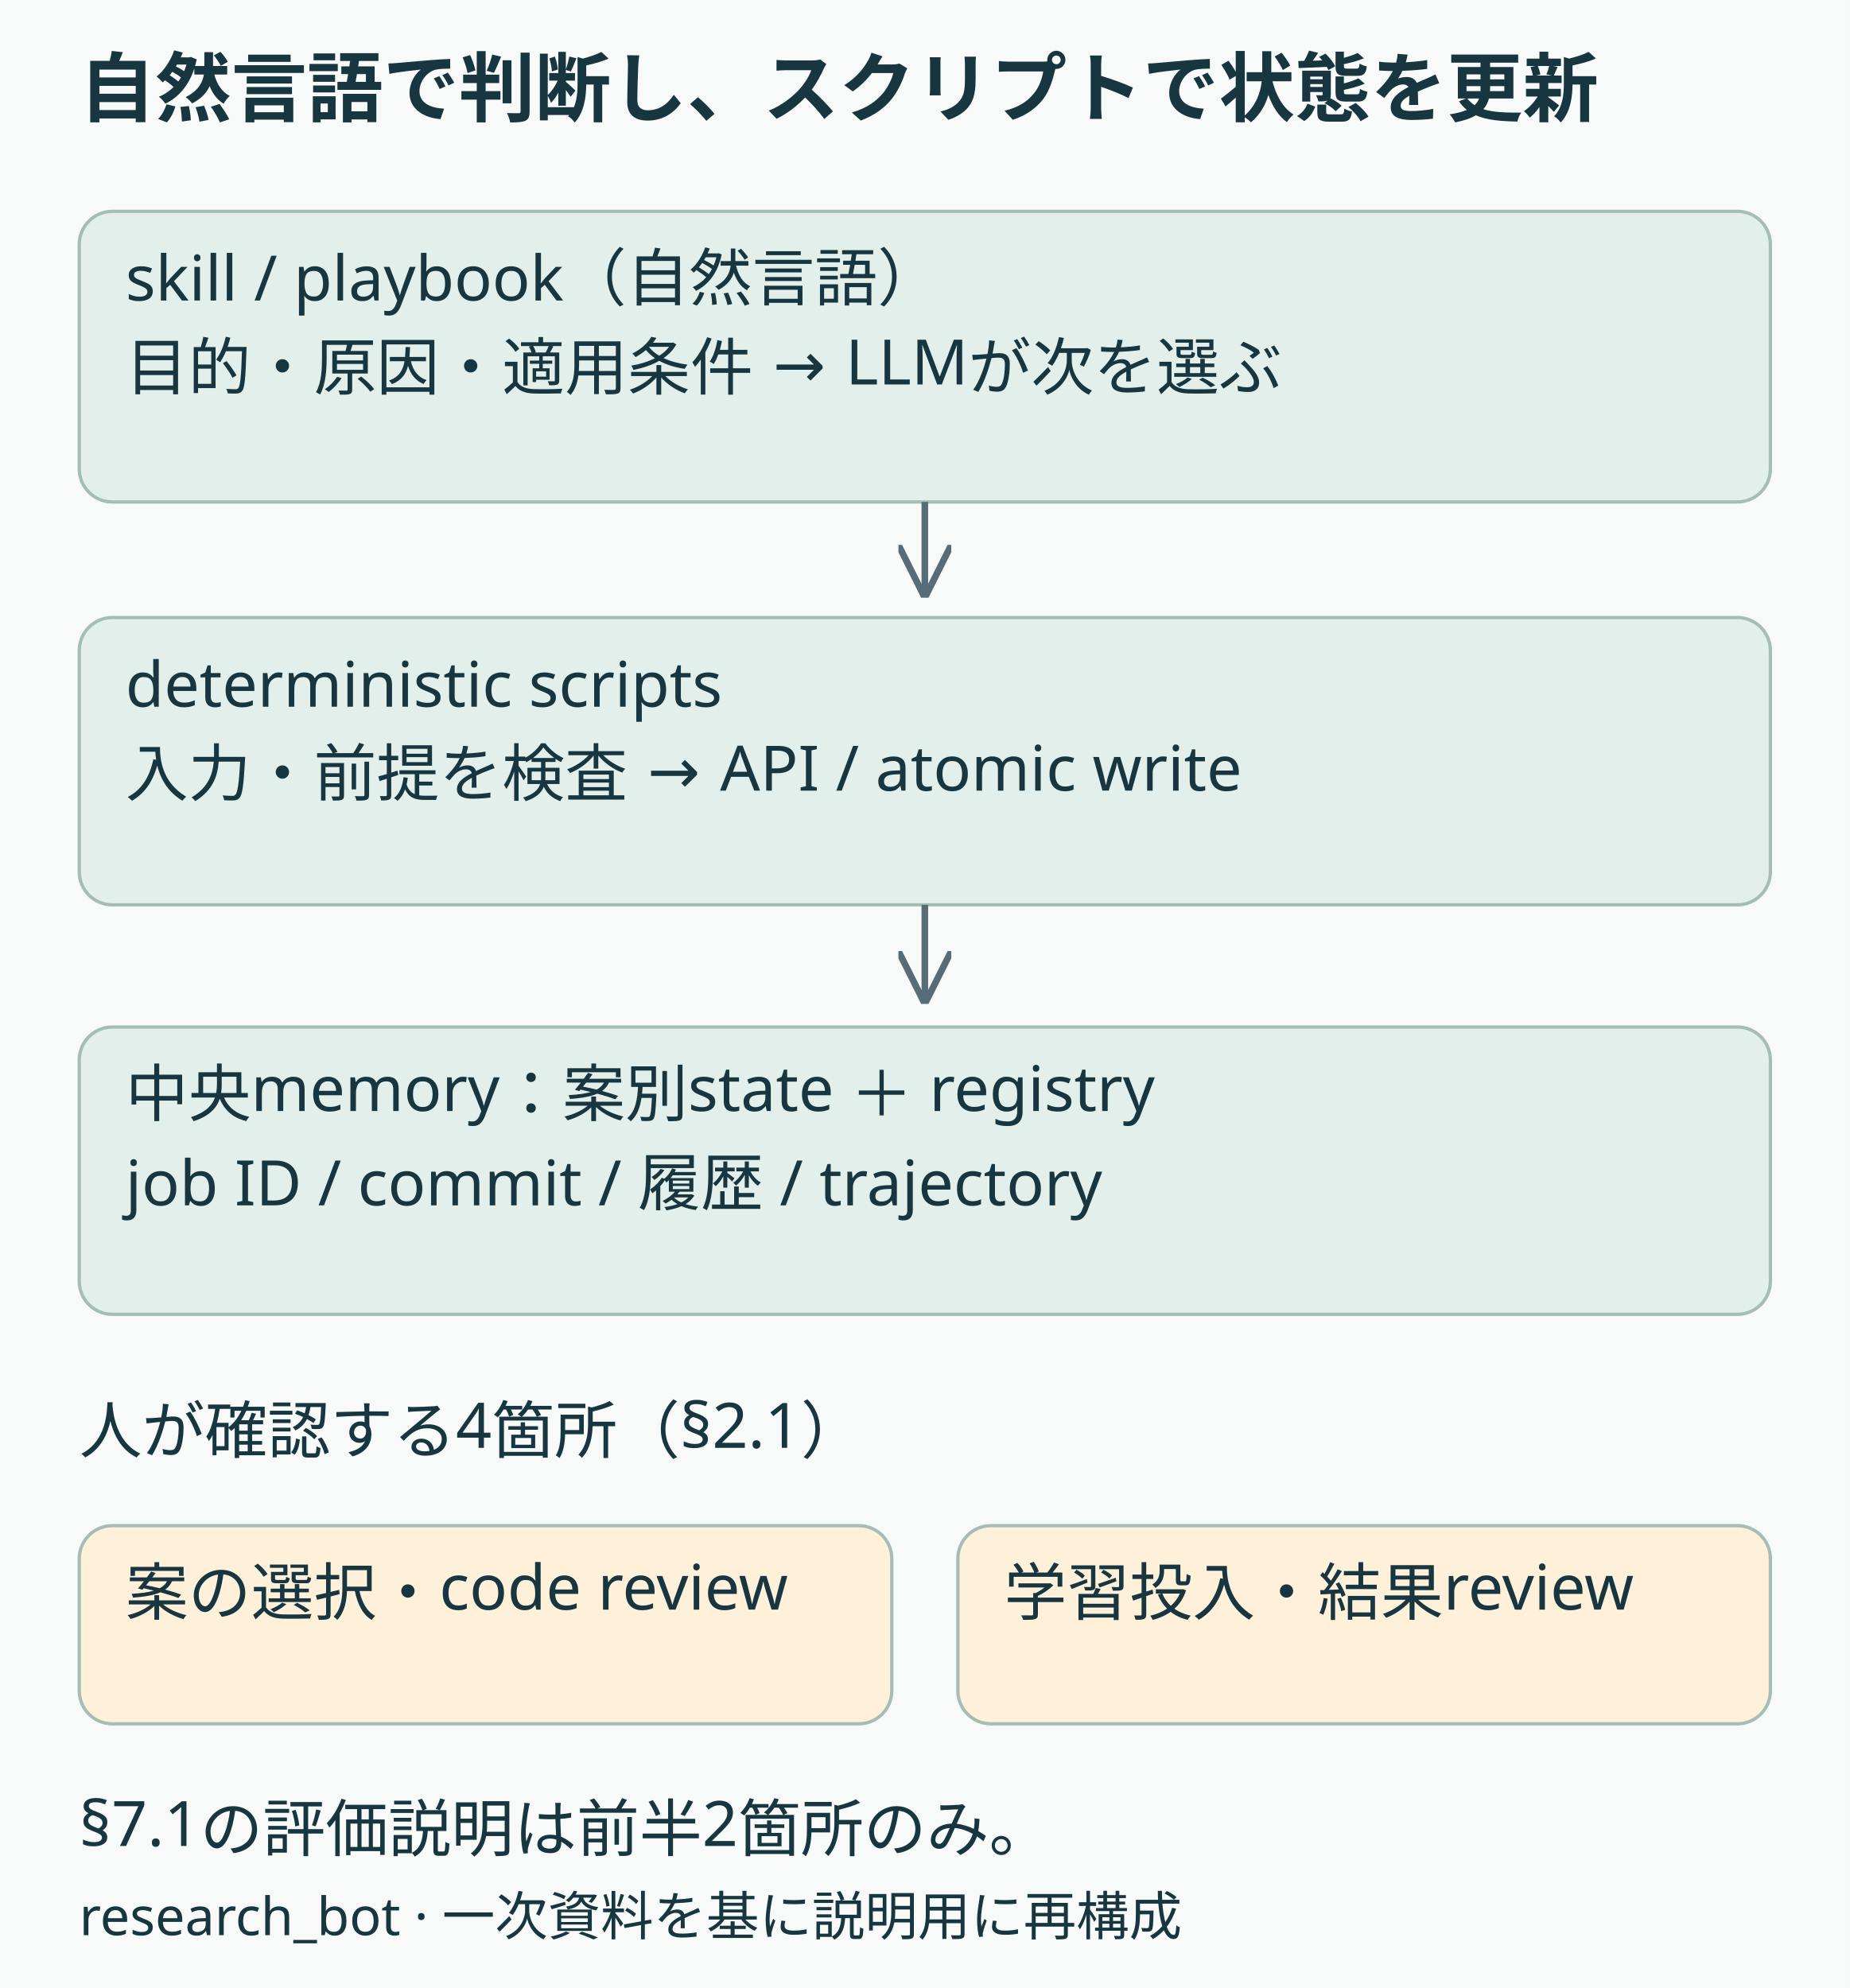
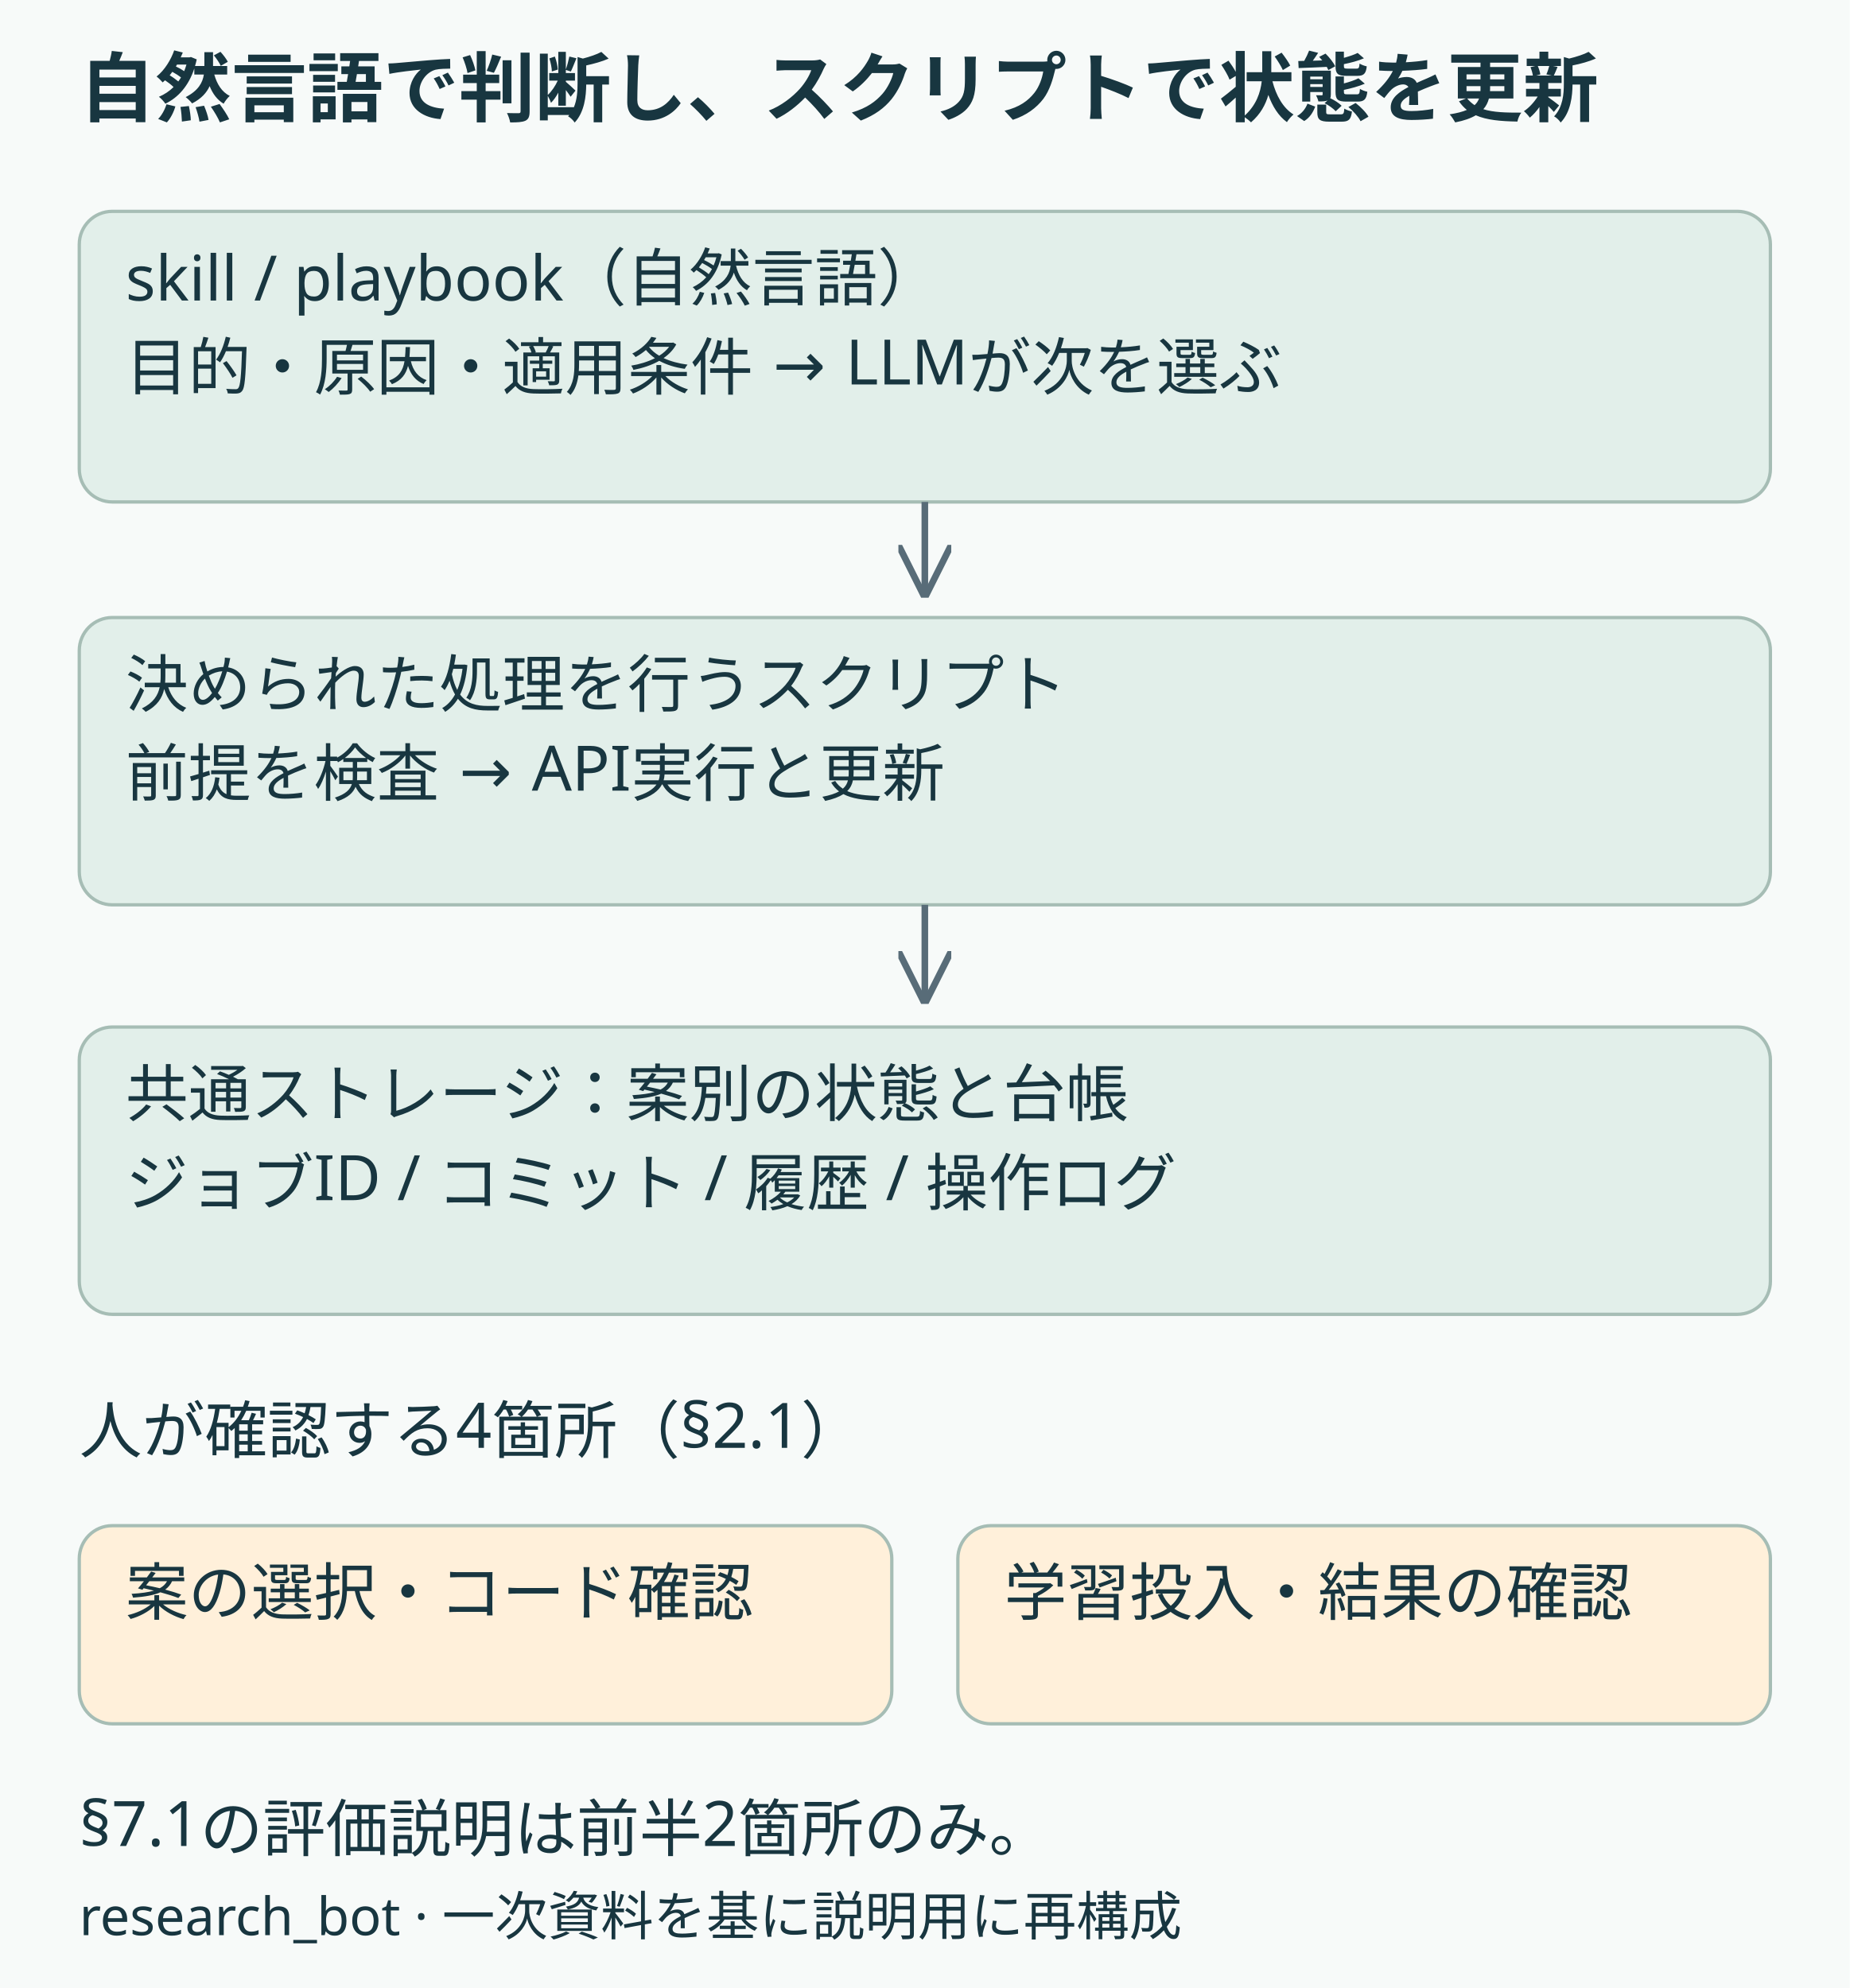
<svg xmlns="http://www.w3.org/2000/svg" viewBox="0 0 560 602" role="img" aria-labelledby="title">
  <defs>
    <marker id="arrow" markerWidth="8" markerHeight="8" refX="7" refY="4" orient="auto">
      <path d="M0 0L8 4L0 8" fill="none" stroke="#586c78" />
    </marker>
  </defs>
  <rect width="560" height="602" fill="#f7faf9" />
  <style>text{font-family:system-ui,sans-serif;fill:#183640;font-size:19px}.small{font-size:16px}.head{font-size:23px;font-weight:700}</style>
  <text x="24" y="35" class="head">自然言語で判断し、スクリプトで状態を更新</text>
  <rect x="24" y="64" width="512" height="88" rx="10" fill="#e2efea" stroke="#a6bdb5" />
  <text x="38" y="91" class="">skill / playbook（自然言語）</text>
  <text x="38" y="118" class="">目的・原因・適用条件 → LLMが次を選ぶ</text>
  <path d="M280 152 L280 179" fill="none" stroke="#586c78" stroke-width="2" marker-end="url(#arrow)" />
  <rect x="24" y="187" width="512" height="87" rx="10" fill="#e2efea" stroke="#a6bdb5" />
-   <text x="38" y="214" class="">deterministic scripts</text>
-   <text x="38" y="241" class="">入力・前提を検査 → API / atomic write</text>
+   <text x="38" y="214" class="">決められた処理を行うスクリプト</text>
+   <text x="38" y="241" class="">前提を検査 → API実行と更新</text>
  <path d="M280 274 L280 302" fill="none" stroke="#586c78" stroke-width="2" marker-end="url(#arrow)" />
  <rect x="24" y="311" width="512" height="87" rx="10" fill="#e2efea" stroke="#a6bdb5" />
-   <text x="38" y="338" class="">中央memory：案別state ＋ registry</text>
-   <text x="38" y="365" class="">job ID / commit / 履歴 / trajectory</text>
+   <text x="38" y="338" class="">共通ストレージ：案別の状態と台帳</text>
+   <text x="38" y="365" class="">ジョブID / コミット / 履歴 / 操作ログ</text>
  <text x="24" y="440" class="">人が確認する4箇所（§2.1）</text>
  <rect x="24" y="462" width="246" height="60" rx="10" fill="#fff0da" stroke="#a6bdb5" />
-   <text x="38" y="489" class="">案の選択・code review</text>
+   <text x="38" y="489" class="">案の選択・コード確認</text>
  <rect x="290" y="462" width="246" height="60" rx="10" fill="#fff0da" stroke="#a6bdb5" />
-   <text x="304" y="489" class="">学習投入・結果review</text>
+   <text x="304" y="489" class="">学習投入・結果の確認</text>
  <text x="24" y="559" class="">§7.1の評価説明は前半2箇所のみ。</text>
  <text x="24" y="586" class="small">research_bot · 一次資料を基に説明用に再構成</text>
</svg>
